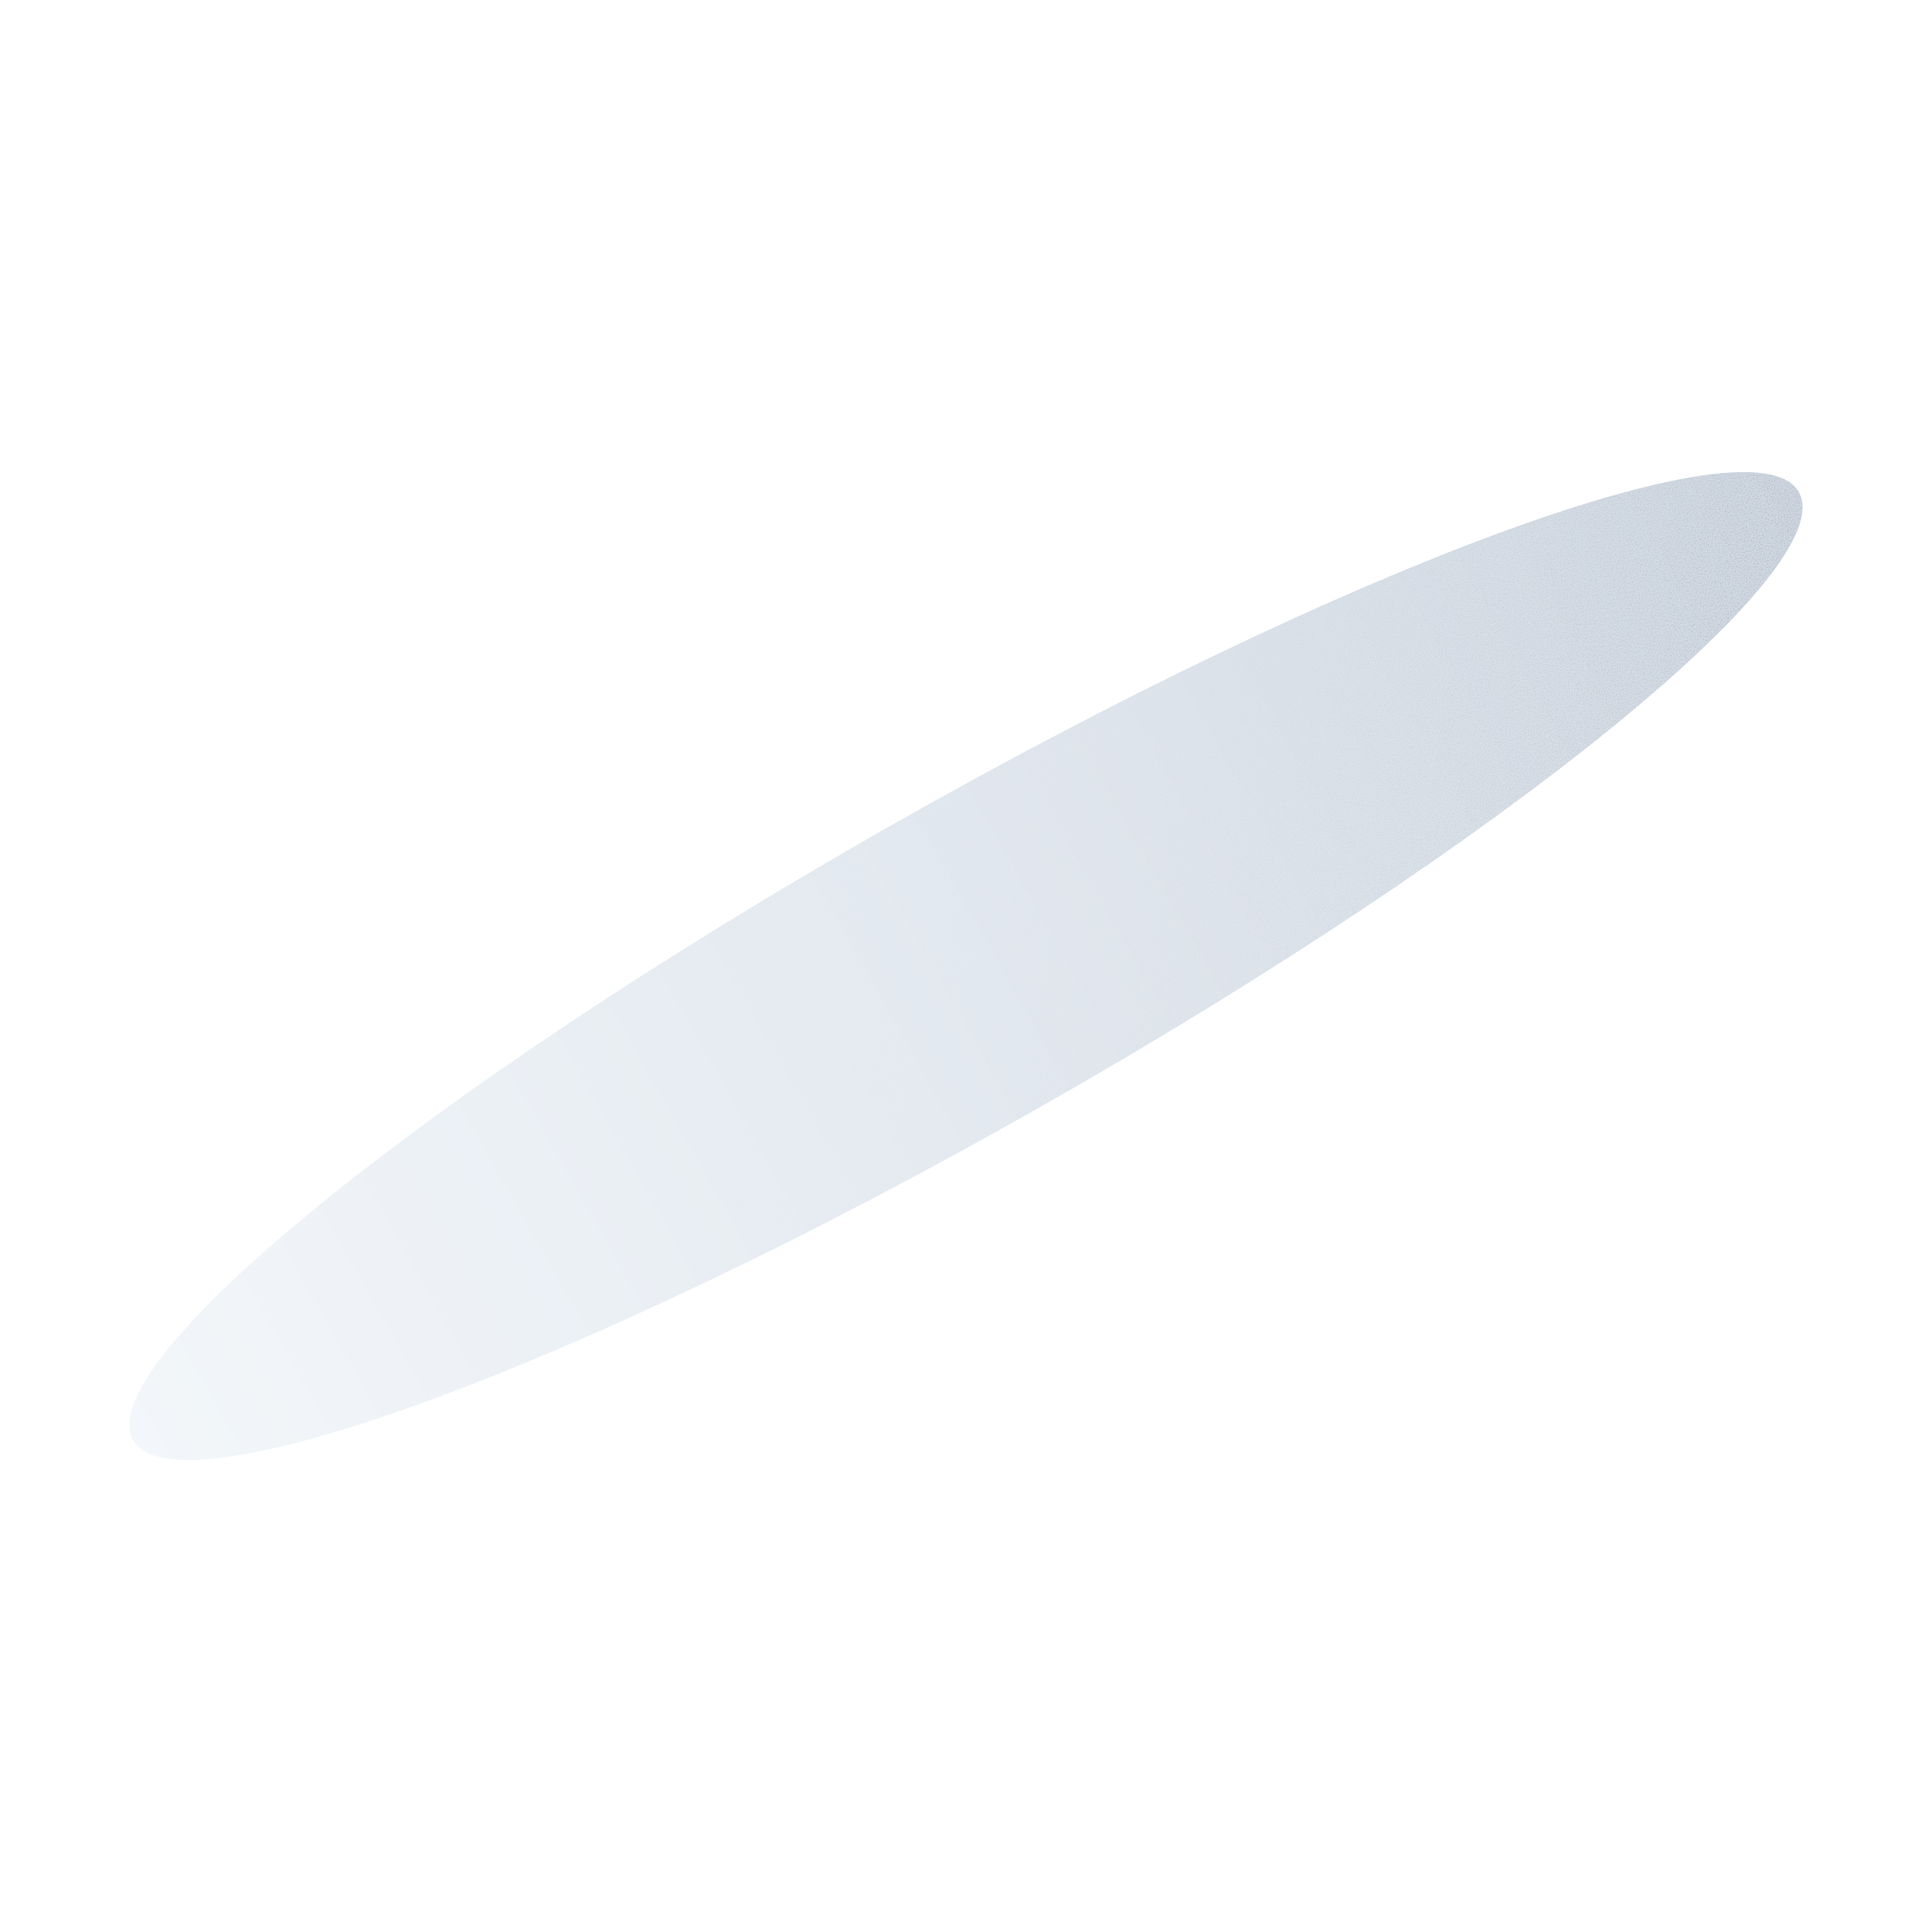
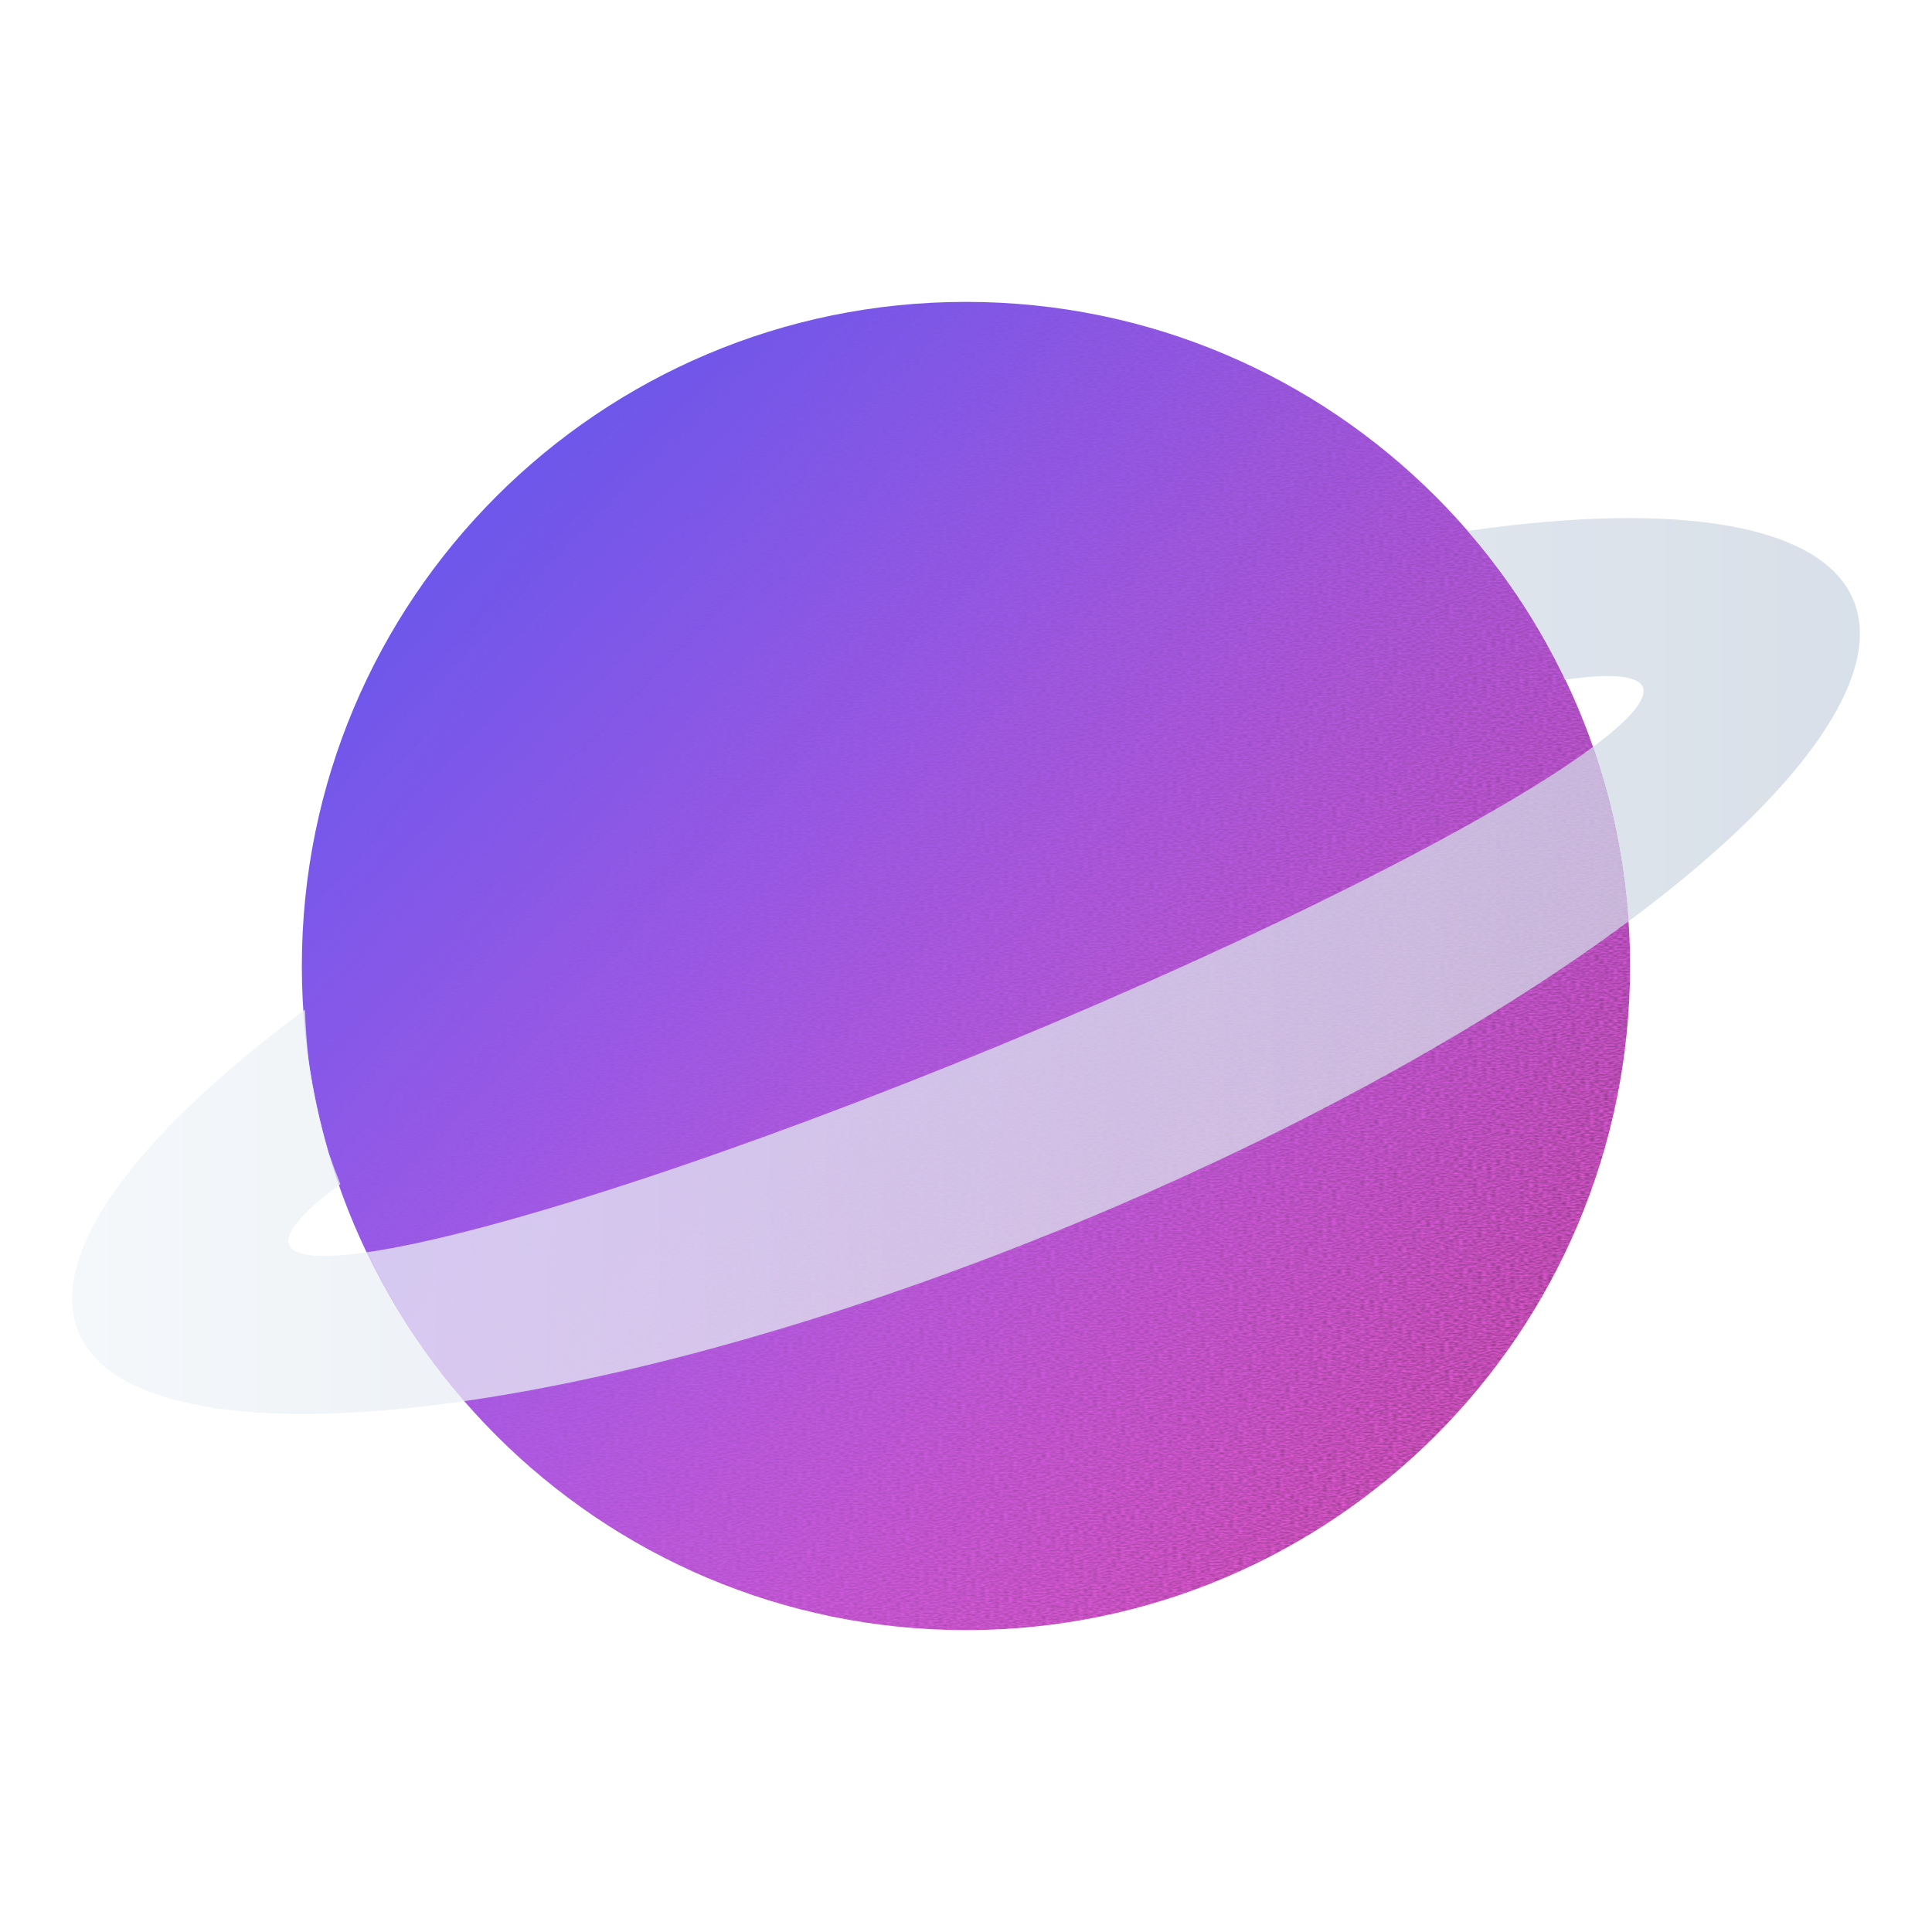
- <svg xmlns="http://www.w3.org/2000/svg" xmlns:xlink="http://www.w3.org/1999/xlink" width="32" height="32" version="1.1" viewBox="0 0 32 32">
+ <svg xmlns="http://www.w3.org/2000/svg" width="32" height="32" version="1.1" viewBox="0 0 32 32" xml:space="preserve">
  <defs>
    <linearGradient id="linearGradient3" x1="8.49" x2="24.317" y1="8.36" y2="23.386" gradientUnits="userSpaceOnUse">
      <stop stop-color="#6e57eb" offset="0" />
      <stop stop-color="#ff63eb" offset="1" />
    </linearGradient>
-     <clipPath id="clipPath159">
-       <use xlink:href="#g158" />
-     </clipPath>
-     <clipPath id="clipPath159-0">
-       <use xlink:href="#g158-2" />
-     </clipPath>
-     <filter id="filter349" x="0" y="0" width="1" height="1" color-interpolation-filters="sRGB">
+     <filter id="filter349-3" x="0" y="0" width="1" height="1" color-interpolation-filters="sRGB">
      <feTurbulence baseFrequency="12.878 40.37" result="turbulence" seed="105" type="fractalNoise" />
      <feComposite in="SourceGraphic" in2="turbulence" operator="in" result="composite1" />
      <feColorMatrix result="color" values="1 0 0 0 0 0 1 0 0 0 0 0 1 0 0 0 0 0 2.034 -0 " />
      <feFlood flood-color="rgb(21,40,64)" flood-opacity="0" result="flood" />
      <feMerge result="merge">
        <feMergeNode in="flood" />
        <feMergeNode in="color" />
      </feMerge>
      <feComposite in2="SourceGraphic" operator="in" result="composite2" />
    </filter>
-     <linearGradient id="linearGradient360" x1="27.782" x2="4.359" y1="23.697" y2="9.578" gradientUnits="userSpaceOnUse">
+     <linearGradient id="linearGradient8" x1="27.782" x2="4.359" y1="23.697" y2="9.578" gradientUnits="userSpaceOnUse">
      <stop stop-opacity=".562" offset="0" />
      <stop stop-opacity="0" offset="1" />
    </linearGradient>
-     <linearGradient id="linearGradient364" x1="-9.815" x2="21.931" y1="21.82" y2="21.82" gradientUnits="userSpaceOnUse">
+     <linearGradient id="linearGradient13" x1="1.195" x2="30.807" y1="16" y2="16" gradientUnits="userSpaceOnUse">
      <stop stop-color="#f1f5f9" offset="0" />
      <stop stop-color="#cbd5e1" offset="1" />
    </linearGradient>
-     <filter id="filter378" x="0" y="0" width="1" height="1" color-interpolation-filters="sRGB">
-       <feTurbulence baseFrequency="48.699 59.319" numOctaves="2" result="turbulence" seed="197" type="fractalNoise" />
-       <feComposite in="SourceGraphic" in2="turbulence" operator="in" result="composite1" />
-       <feColorMatrix result="color" values="1 0 0 0 0 0 1 0 0 0 0 0 1 0 0 0 0 0 3.387 -0 " />
-       <feFlood flood-color="rgb(21,40,64)" flood-opacity="0" result="flood" />
-       <feMerge result="merge">
-         <feMergeNode in="flood" />
-         <feMergeNode in="color" />
-       </feMerge>
-       <feComposite in2="SourceGraphic" operator="in" result="fbSourceGraphic" />
-       <feColorMatrix in="fbSourceGraphic" result="fbSourceGraphicAlpha" values="0 0 0 -1 0 0 0 0 -1 0 0 0 0 -1 0 0 0 0 1 0" />
-       <feTurbulence baseFrequency="48.699 59.319" in="fbSourceGraphic" numOctaves="2" result="turbulence" seed="197" type="fractalNoise" />
-       <feComposite in="fbSourceGraphic" in2="turbulence" operator="in" result="composite1" />
-       <feColorMatrix result="color" values="1 0 0 0 0 0 1 0 0 0 0 0 1 0 0 0 0 0 3.387 -0 " />
-       <feFlood flood-color="rgb(21,40,64)" flood-opacity="0" result="flood" />
-       <feMerge result="merge">
-         <feMergeNode in="flood" />
-         <feMergeNode in="color" />
-       </feMerge>
-       <feComposite in2="fbSourceGraphic" operator="in" result="composite2" />
-     </filter>
-     <linearGradient id="linearGradient382" x1="18.788" x2="-.988" y1="25.798" y2="9.9" gradientUnits="userSpaceOnUse">
-       <stop stop-opacity=".319" offset="0" />
-       <stop stop-opacity="0" offset="1" />
-     </linearGradient>
  </defs>
-   <g clip-path="url(#clipPath159)">
-     <g id="g158">
-       <circle cx="16" cy="16" r="11" fill="url(#linearGradient3)" stroke-width="0" />
+   <g transform="translate(-.00058688)">
+     <g stroke-width="0">
+       <circle cx="16" cy="16" r="11" fill="url(#linearGradient3)" />
+       <circle cx="16" cy="16" r="11" fill="url(#linearGradient8)" filter="url(#filter349-3)" />
+     </g>
+     <g fill="url(#linearGradient13)" stroke-opacity="0">
+       <path d="m26.381 12.375a11 11 0 0 1 0.115 0.332 11 11 0 0 1 0.152 0.535 11 11 0 0 1 0.127 0.543 11 11 0 0 1 0.098 0.549 11 11 0 0 1 0.07 0.553 11 11 0 0 1 0.029 0.375 4.634 15.9 67.6 0 0 3.728-5.32 4.634 15.9 67.6 0 0-6.393-1.148 11 11 0 0 1 0.037 0.041 11 11 0 0 1 0.354 0.434 11 11 0 0 1 0.33 0.449 11 11 0 0 1 0.307 0.465 11 11 0 0 1 0.281 0.48 11 11 0 0 1 0.258 0.494 11 11 0 0 1 0.047 0.102 1.427 12.125 67.6 0 1 1.289 0.121 1.427 12.125 67.6 0 1-0.83 0.996z" opacity=".75" />
+       <path d="m6.088 20.74a11 11 0 0 0 0.658 1.207 11 11 0 0 0 0.941 1.256 11 11 0 0 0 0.004 0.004 4.634 15.9 67.6 0 0 10.074-2.922 4.634 15.9 67.6 0 0 9.207-5.023 11 11 0 0 0-0.029-0.375 11 11 0 0 0-0.07-0.553 11 11 0 0 0-0.098-0.549 11 11 0 0 0-0.127-0.543 11 11 0 0 0-0.152-0.535 11 11 0 0 0-0.115-0.332 1.427 12.125 67.6 0 1-9.836 4.945 1.427 12.125 67.6 0 1-10.457 3.42z" opacity=".75" />
+       <path d="m5.051 16.725a4.634 15.9 67.6 0 0-3.752 5.334 4.634 15.9 67.6 0 0 6.393 1.148 11 11 0 0 1-0.004-0.004 11 11 0 0 1-0.941-1.256 11 11 0 0 1-0.658-1.207 1.427 12.125 67.6 0 1-1.299-0.119 1.427 12.125 67.6 0 1 0.848-1.008 11 11 0 0 1-0.191-0.514 11 11 0 0 1-0.334-1.533 11 11 0 0 1-0.061-0.842z" opacity=".75" />
    </g>
  </g>
-   <g clip-path="url(#clipPath159-0)" fill="url(#linearGradient360)" filter="url(#filter349)">
-     <g id="g158-2" fill="url(#linearGradient360)">
-       <g fill="url(#linearGradient360)">
-         <circle cx="16" cy="16" r="11" fill="url(#linearGradient360)" stroke-width="0" />
-       </g>
-     </g>
-   </g>
-   <g opacity=".85">
-     <ellipse transform="matrix(.86912 -.4946 .49197 .87061 0 0)" cx="6.058" cy="21.82" rx="15.873" ry="2.638" fill="url(#linearGradient364)" />
-     <ellipse transform="matrix(.86912 -.4946 .49197 .87061 0 0)" cx="6.058" cy="21.82" rx="15.873" ry="2.638" fill="url(#linearGradient382)" filter="url(#filter378)" />
-   </g>
</svg>
